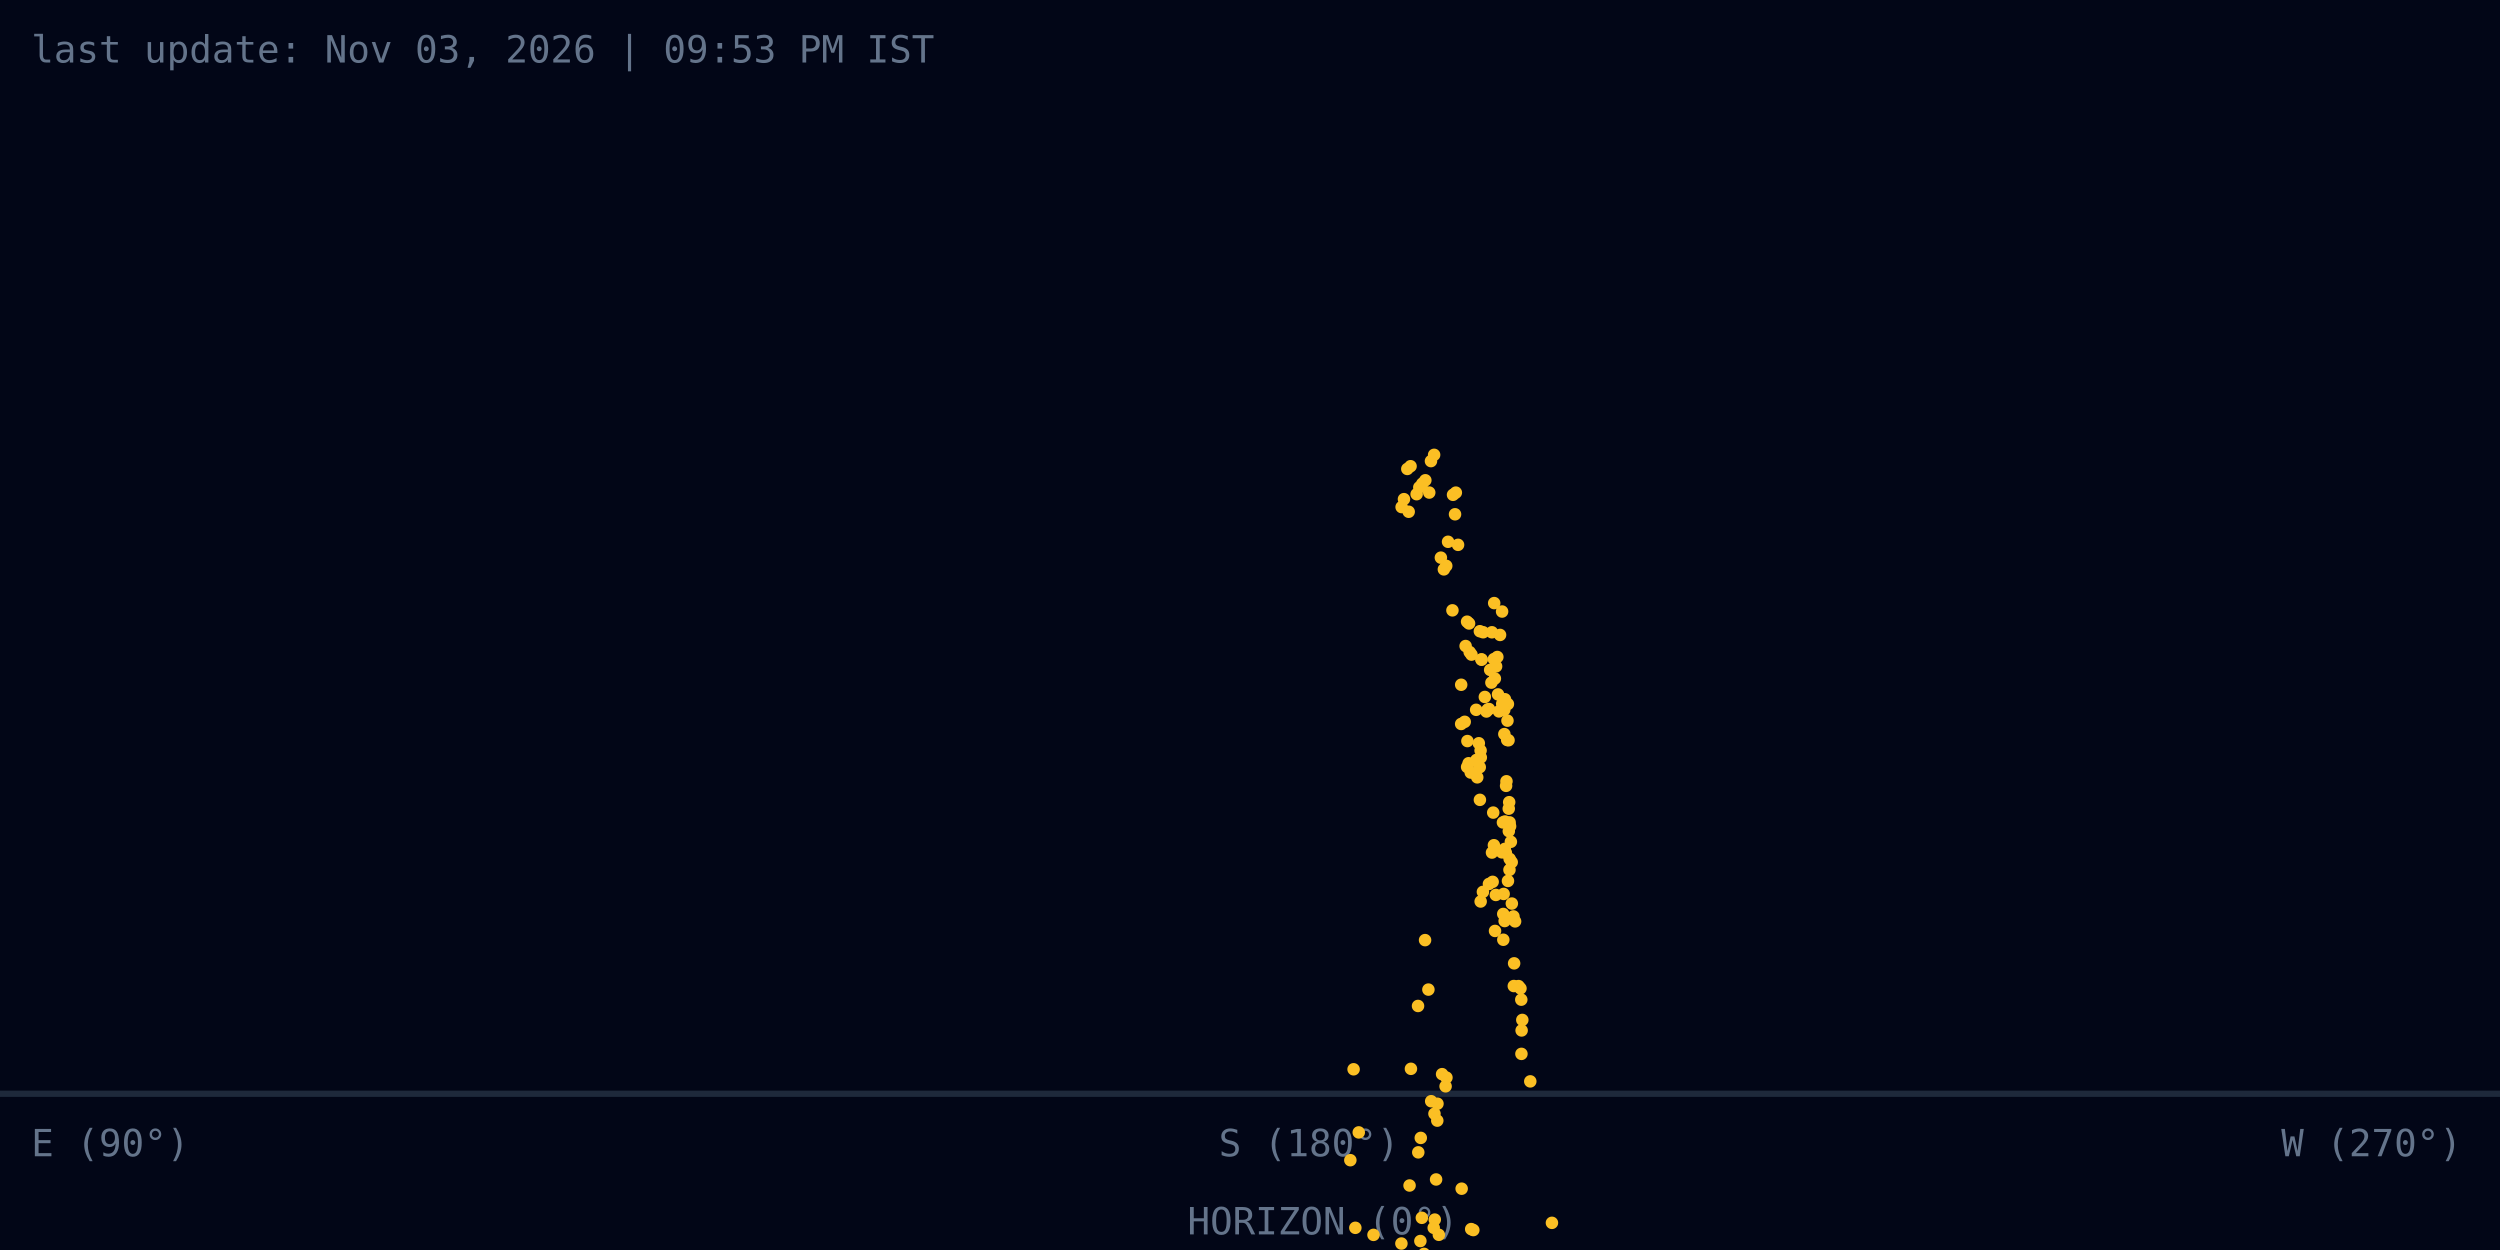
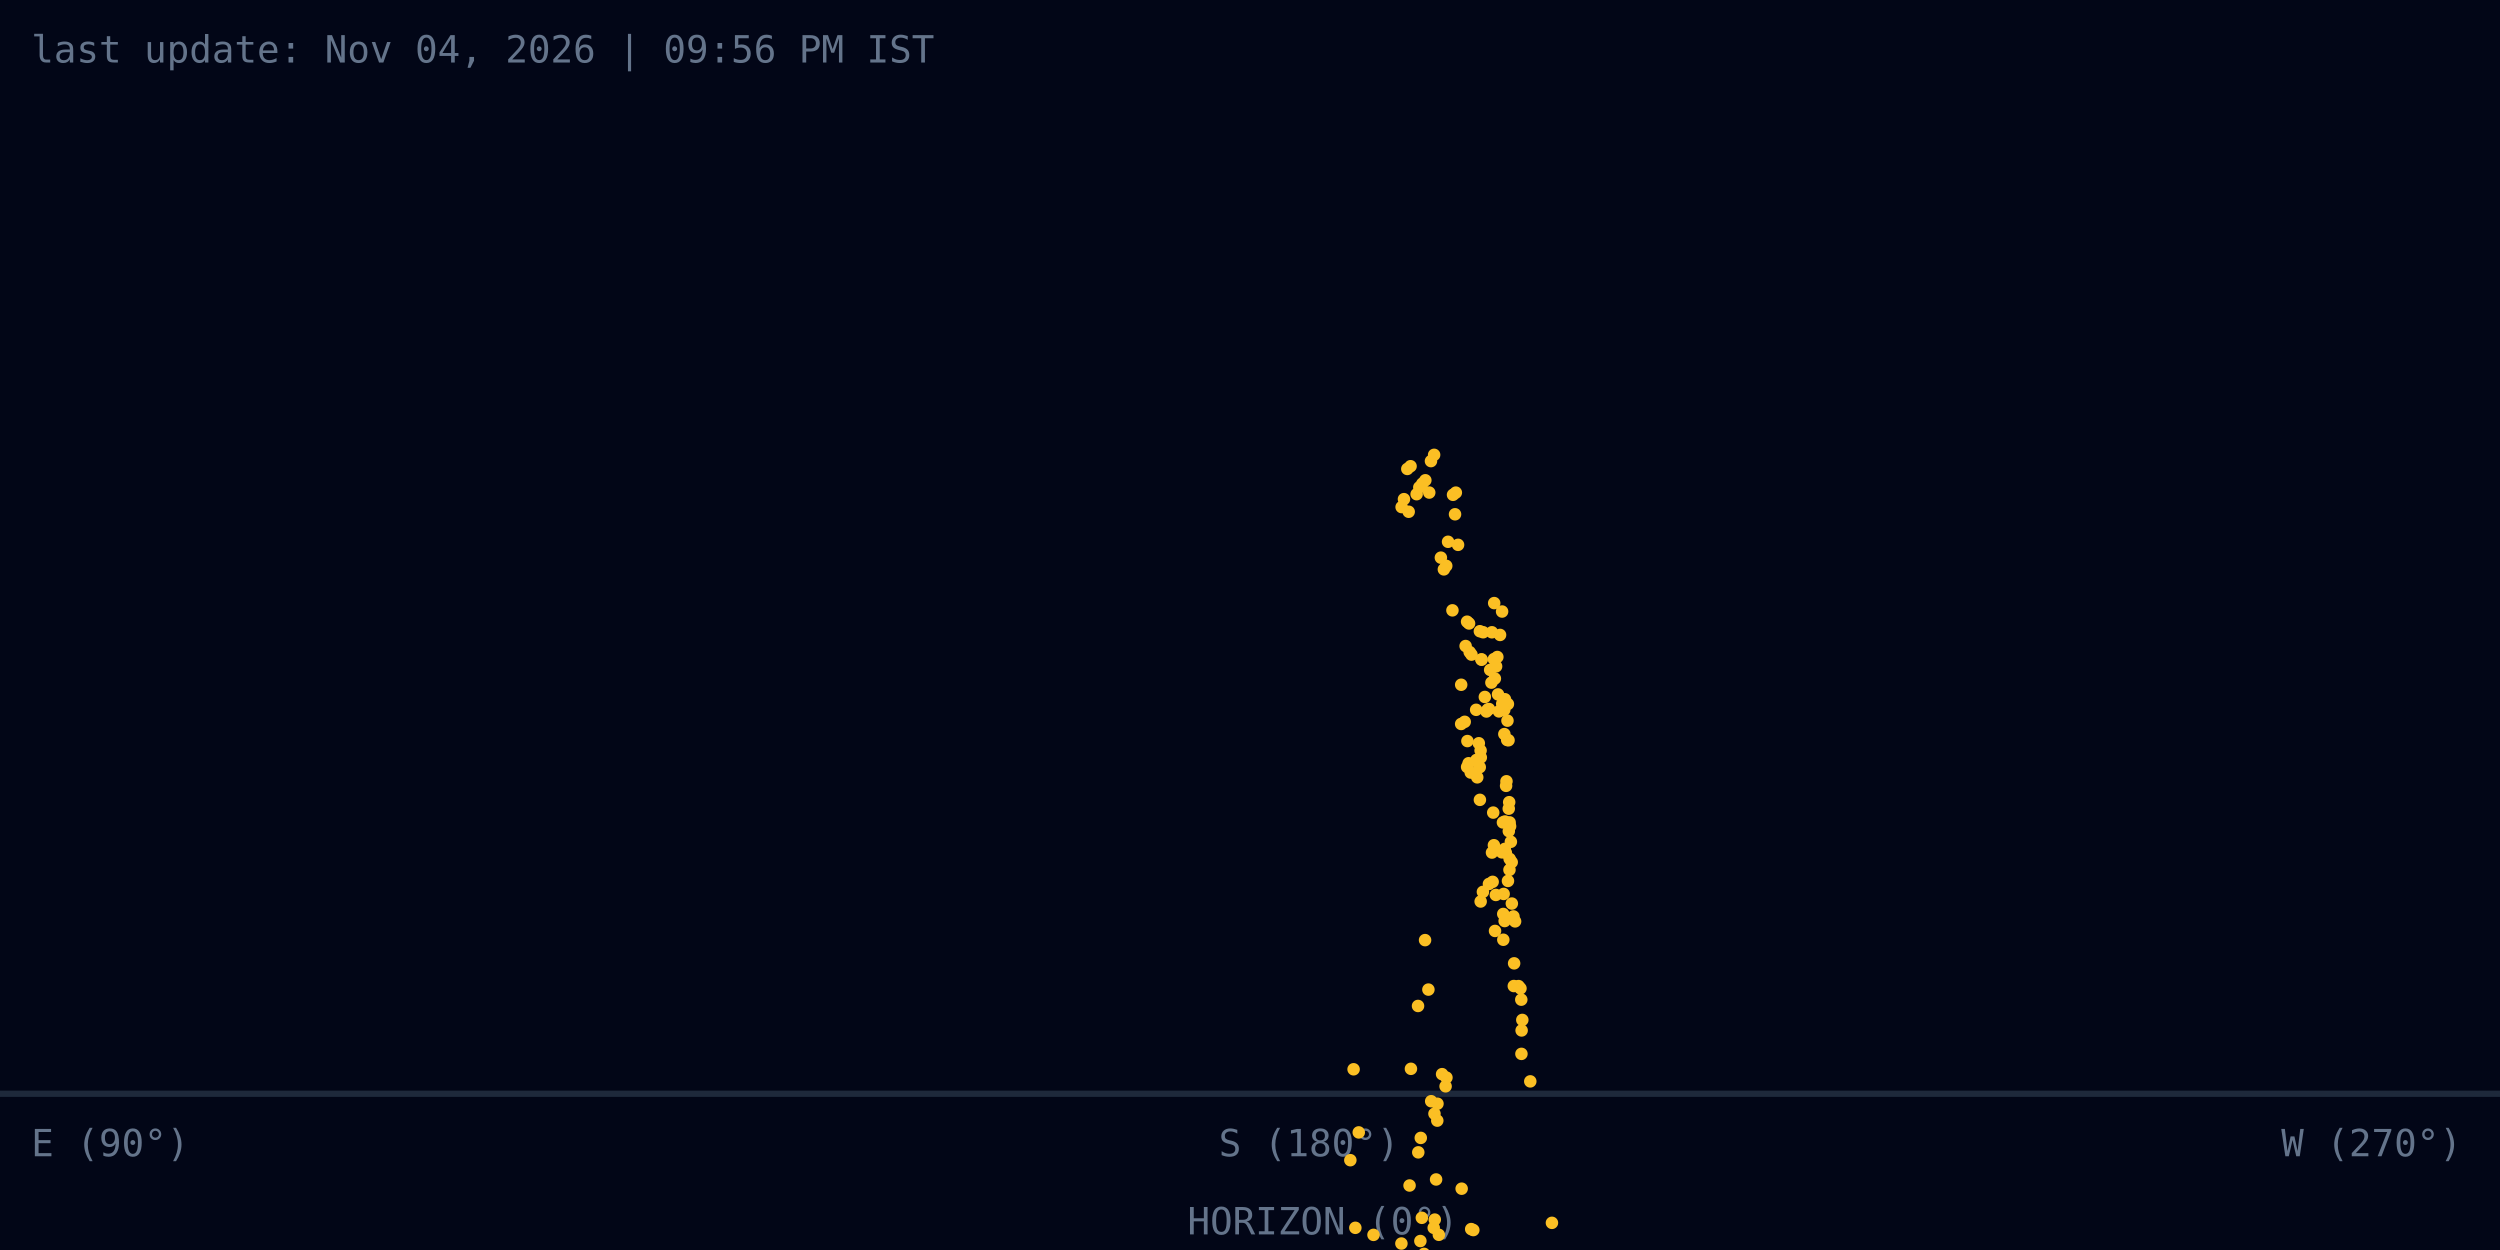
<svg xmlns="http://www.w3.org/2000/svg" width="800" height="400" viewBox="0 0 800 400">
  <rect width="800" height="400" fill="#020617" />
-   <text id="last-update" x="10" y="20" fill="#64748b" font-family="monospace">last update: Nov 03, 2026 | 09:53 PM IST</text>
+   <text id="last-update" x="10" y="20" fill="#64748b" font-family="monospace">last update: Nov 04, 2026 | 09:56 PM IST</text>
  <line x1="0" y1="350" x2="800" y2="350" stroke="#1e293b" stroke-width="2" />
  <text x="380" y="395" fill="#64748b" font-size="12" font-family="monospace">HORIZON (0°)</text>
  <text x="730" y="370" fill="#64748b" font-size="12" font-family="monospace">W (270°)</text>
  <text x="390" y="370" fill="#64748b" font-size="12" font-family="monospace">S (180°)</text>
  <text x="10" y="370" fill="#64748b" font-size="12" font-family="monospace">E (90°)</text>
  <g id="analemma-points">
    <circle cx=" 465.61" cy=" 164.57" r="2" fill="#fbbf24">
 </circle>
    <circle cx=" 467.57" cy=" 231.67" r="2" fill="#fbbf24">
 </circle>
    <circle cx=" 467.58" cy=" 219.12" r="2" fill="#fbbf24">
 </circle>
    <circle cx=" 468.71" cy=" 230.98" r="2" fill="#fbbf24">
 </circle>
    <circle cx=" 469.57" cy=" 237.14" r="2" fill="#fbbf24">
 </circle>
    <circle cx=" 469.00" cy=" 206.73" r="2" fill="#fbbf24">
 </circle>
    <circle cx=" 469.47" cy=" 198.94" r="2" fill="#fbbf24">
 </circle>
    <circle cx=" 470.10" cy=" 199.51" r="2" fill="#fbbf24">
 </circle>
    <circle cx=" 474.53" cy=" 285.41" r="2" fill="#fbbf24">
 </circle>
    <circle cx=" 472.47" cy=" 243.18" r="2" fill="#fbbf24">
 </circle>
    <circle cx=" 473.57" cy=" 255.95" r="2" fill="#fbbf24">
 </circle>
    <circle cx=" 473.22" cy=" 237.84" r="2" fill="#fbbf24">
 </circle>
    <circle cx=" 473.79" cy=" 240.17" r="2" fill="#fbbf24">
 </circle>
    <circle cx=" 473.56" cy=" 201.99" r="2" fill="#fbbf24">
 </circle>
    <circle cx=" 474.09" cy=" 210.99" r="2" fill="#fbbf24">
 </circle>
    <circle cx=" 478.41" cy=" 297.90" r="2" fill="#fbbf24">
 </circle>
    <circle cx=" 477.65" cy=" 282.19" r="2" fill="#fbbf24">
 </circle>
    <circle cx=" 477.44" cy=" 272.82" r="2" fill="#fbbf24">
 </circle>
    <circle cx=" 478.67" cy=" 286.38" r="2" fill="#fbbf24">
 </circle>
    <circle cx=" 478.05" cy=" 270.47" r="2" fill="#fbbf24">
 </circle>
    <circle cx=" 476.85" cy=" 214.37" r="2" fill="#fbbf24">
 </circle>
    <circle cx=" 477.25" cy=" 218.44" r="2" fill="#fbbf24">
 </circle>
    <circle cx=" 481.06" cy=" 300.72" r="2" fill="#fbbf24">
 </circle>
    <circle cx=" 481.04" cy=" 292.47" r="2" fill="#fbbf24">
 </circle>
    <circle cx=" 481.49" cy=" 294.73" r="2" fill="#fbbf24">
 </circle>
    <circle cx=" 481.17" cy=" 286.06" r="2" fill="#fbbf24">
 </circle>
    <circle cx=" 479.37" cy=" 222.21" r="2" fill="#fbbf24">
 </circle>
    <circle cx=" 479.67" cy=" 227.65" r="2" fill="#fbbf24">
 </circle>
    <circle cx=" 498.29" cy=" 411.31" r="2" fill="#fbbf24">
 </circle>
    <circle cx=" 498.34" cy=" 411.53" r="2" fill="#fbbf24">
 </circle>
    <circle cx=" 484.42" cy=" 315.53" r="2" fill="#fbbf24">
 </circle>
    <circle cx=" 486.86" cy=" 337.24" r="2" fill="#fbbf24">
 </circle>
    <circle cx=" 481.87" cy=" 272.88" r="2" fill="#fbbf24">
 </circle>
    <circle cx=" 482.55" cy=" 281.90" r="2" fill="#fbbf24">
 </circle>
    <circle cx=" 481.19" cy=" 226.61" r="2" fill="#fbbf24">
 </circle>
    <circle cx=" 481.39" cy=" 234.91" r="2" fill="#fbbf24">
 </circle>
    <circle cx=" 486.92" cy=" 329.74" r="2" fill="#fbbf24">
 </circle>
    <circle cx=" 483.03" cy=" 278.36" r="2" fill="#fbbf24">
 </circle>
    <circle cx=" 483.79" cy=" 289.14" r="2" fill="#fbbf24">
 </circle>
    <circle cx=" 485.93" cy=" 315.55" r="2" fill="#fbbf24">
 </circle>
    <circle cx=" 484.30" cy=" 293.26" r="2" fill="#fbbf24">
 </circle>
    <circle cx=" 482.30" cy=" 236.80" r="2" fill="#fbbf24">
 </circle>
    <circle cx=" 482.80" cy=" 258.78" r="2" fill="#fbbf24">
 </circle>
    <circle cx=" 501.22" cy=" 413.90" r="2" fill="#fbbf24">
 </circle>
    <circle cx=" 489.69" cy=" 346.04" r="2" fill="#fbbf24">
 </circle>
    <circle cx=" 486.81" cy=" 319.89" r="2" fill="#fbbf24">
 </circle>
    <circle cx=" 484.83" cy=" 294.84" r="2" fill="#fbbf24">
 </circle>
    <circle cx=" 486.55" cy=" 316.29" r="2" fill="#fbbf24">
 </circle>
    <circle cx=" 482.73" cy=" 236.88" r="2" fill="#fbbf24">
 </circle>
    <circle cx=" 483.48" cy=" 269.37" r="2" fill="#fbbf24">
 </circle>
    <circle cx=" 496.62" cy=" 391.31" r="2" fill="#fbbf24">
 </circle>
    <circle cx=" 483.75" cy=" 275.90" r="2" fill="#fbbf24">
 </circle>
    <circle cx=" 483.23" cy=" 264.40" r="2" fill="#fbbf24">
 </circle>
    <circle cx=" 482.94" cy=" 256.70" r="2" fill="#fbbf24">
 </circle>
    <circle cx=" 483.08" cy=" 263.17" r="2" fill="#fbbf24">
 </circle>
    <circle cx=" 482.53" cy=" 225.29" r="2" fill="#fbbf24">
 </circle>
    <circle cx=" 482.39" cy=" 230.61" r="2" fill="#fbbf24">
 </circle>
    <circle cx=" 487.14" cy=" 326.38" r="2" fill="#fbbf24">
 </circle>
    <circle cx=" 482.82" cy=" 265.96" r="2" fill="#fbbf24">
 </circle>
    <circle cx=" 483.09" cy=" 274.84" r="2" fill="#fbbf24">
 </circle>
    <circle cx=" 482.07" cy=" 250.01" r="2" fill="#fbbf24">
 </circle>
    <circle cx=" 481.95" cy=" 251.47" r="2" fill="#fbbf24">
 </circle>
    <circle cx=" 481.58" cy=" 223.76" r="2" fill="#fbbf24">
 </circle>
    <circle cx=" 481.36" cy=" 227.15" r="2" fill="#fbbf24">
 </circle>
    <circle cx=" 484.52" cy=" 308.27" r="2" fill="#fbbf24">
 </circle>
    <circle cx=" 481.59" cy=" 262.88" r="2" fill="#fbbf24">
 </circle>
    <circle cx=" 480.71" cy=" 225.23" r="2" fill="#fbbf24">
 </circle>
    <circle cx=" 481.54" cy=" 271.65" r="2" fill="#fbbf24">
 </circle>
    <circle cx=" 480.94" cy=" 263.18" r="2" fill="#fbbf24">
 </circle>
    <circle cx=" 480.67" cy=" 195.69" r="2" fill="#fbbf24">
 </circle>
    <circle cx=" 480.02" cy=" 203.18" r="2" fill="#fbbf24">
 </circle>
    <circle cx=" 480.62" cy=" 272.75" r="2" fill="#fbbf24">
 </circle>
    <circle cx=" 479.15" cy=" 210.24" r="2" fill="#fbbf24">
 </circle>
    <circle cx=" 478.75" cy=" 213.23" r="2" fill="#fbbf24">
 </circle>
    <circle cx=" 478.36" cy=" 217.14" r="2" fill="#fbbf24">
 </circle>
    <circle cx=" 478.05" cy=" 210.91" r="2" fill="#fbbf24">
 </circle>
    <circle cx=" 478.14" cy=" 192.99" r="2" fill="#fbbf24">
 </circle>
    <circle cx=" 477.41" cy=" 202.33" r="2" fill="#fbbf24">
 </circle>
    <circle cx=" 477.83" cy=" 260.03" r="2" fill="#fbbf24">
 </circle>
    <circle cx=" 476.48" cy=" 226.89" r="2" fill="#fbbf24">
 </circle>
    <circle cx=" 476.07" cy=" 227.06" r="2" fill="#fbbf24">
 </circle>
    <circle cx=" 475.66" cy=" 227.68" r="2" fill="#fbbf24">
 </circle>
    <circle cx=" 475.15" cy=" 223.03" r="2" fill="#fbbf24">
 </circle>
    <circle cx=" 474.61" cy=" 202.32" r="2" fill="#fbbf24">
 </circle>
    <circle cx=" 474.09" cy=" 211.11" r="2" fill="#fbbf24">
 </circle>
    <circle cx=" 476.46" cy=" 282.87" r="2" fill="#fbbf24">
 </circle>
    <circle cx=" 473.86" cy=" 242.39" r="2" fill="#fbbf24">
 </circle>
    <circle cx=" 473.52" cy=" 245.50" r="2" fill="#fbbf24">
 </circle>
    <circle cx=" 472.37" cy=" 227.14" r="2" fill="#fbbf24">
 </circle>
    <circle cx=" 472.72" cy=" 248.75" r="2" fill="#fbbf24">
 </circle>
    <circle cx=" 470.88" cy=" 209.48" r="2" fill="#fbbf24">
 </circle>
    <circle cx=" 470.29" cy=" 208.66" r="2" fill="#fbbf24">
 </circle>
    <circle cx=" 473.81" cy=" 288.48" r="2" fill="#fbbf24">
 </circle>
    <circle cx=" 470.64" cy=" 247.22" r="2" fill="#fbbf24">
 </circle>
    <circle cx=" 469.96" cy=" 244.24" r="2" fill="#fbbf24">
 </circle>
    <circle cx=" 469.48" cy=" 245.43" r="2" fill="#fbbf24">
 </circle>
    <circle cx=" 466.58" cy=" 174.35" r="2" fill="#fbbf24">
 </circle>
    <circle cx=" 465.87" cy=" 157.64" r="2" fill="#fbbf24">
 </circle>
    <circle cx=" 464.97" cy=" 158.34" r="2" fill="#fbbf24">
 </circle>
    <circle cx=" 464.78" cy=" 195.31" r="2" fill="#fbbf24">
 </circle>
    <circle cx=" 463.38" cy=" 173.37" r="2" fill="#fbbf24">
 </circle>
    <circle cx=" 462.80" cy=" 181.08" r="2" fill="#fbbf24">
 </circle>
    <circle cx=" 462.04" cy=" 182.20" r="2" fill="#fbbf24">
 </circle>
    <circle cx=" 461.08" cy=" 178.45" r="2" fill="#fbbf24">
 </circle>
    <circle cx=" 458.92" cy=" 145.55" r="2" fill="#fbbf24">
 </circle>
    <circle cx=" 457.91" cy=" 147.55" r="2" fill="#fbbf24">
 </circle>
    <circle cx=" 457.36" cy=" 157.62" r="2" fill="#fbbf24">
 </circle>
    <circle cx=" 456.11" cy=" 153.69" r="2" fill="#fbbf24">
 </circle>
    <circle cx=" 455.13" cy=" 154.77" r="2" fill="#fbbf24">
 </circle>
    <circle cx=" 454.18" cy=" 155.94" r="2" fill="#fbbf24">
 </circle>
    <circle cx=" 453.32" cy=" 158.14" r="2" fill="#fbbf24">
 </circle>
    <circle cx=" 451.38" cy=" 149.19" r="2" fill="#fbbf24">
 </circle>
    <circle cx=" 450.34" cy=" 150.06" r="2" fill="#fbbf24">
 </circle>
    <circle cx=" 450.78" cy=" 163.76" r="2" fill="#fbbf24">
 </circle>
    <circle cx=" 449.27" cy=" 159.73" r="2" fill="#fbbf24">
 </circle>
    <circle cx=" 448.52" cy=" 162.26" r="2" fill="#fbbf24">
 </circle>
    <circle cx=" 20.26" cy=" 571.97" r="2" fill="#fbbf24">
 </circle>
    <circle cx=" 74.33" cy=" 546.37" r="2" fill="#fbbf24">
 </circle>
    <circle cx=" 471.46" cy=" 393.62" r="2" fill="#fbbf24">
 </circle>
    <circle cx=" 470.78" cy=" 393.31" r="2" fill="#fbbf24">
 </circle>
    <circle cx=" 495.37" cy=" 503.27" r="2" fill="#fbbf24">
 </circle>
    <circle cx=" 467.73" cy=" 380.38" r="2" fill="#fbbf24">
 </circle>
    <circle cx=" 462.86" cy=" 344.83" r="2" fill="#fbbf24">
 </circle>
    <circle cx=" 462.59" cy=" 347.62" r="2" fill="#fbbf24">
 </circle>
    <circle cx=" 461.47" cy=" 343.73" r="2" fill="#fbbf24">
 </circle>
    <circle cx=" 456.02" cy=" 300.84" r="2" fill="#fbbf24">
 </circle>
    <circle cx=" 457.09" cy=" 316.67" r="2" fill="#fbbf24">
 </circle>
    <circle cx=" 469.47" cy=" 420.03" r="2" fill="#fbbf24">
 </circle>
    <circle cx=" 459.99" cy=" 353.19" r="2" fill="#fbbf24">
 </circle>
    <circle cx=" 459.93" cy=" 358.60" r="2" fill="#fbbf24">
 </circle>
    <circle cx=" 459.03" cy=" 356.39" r="2" fill="#fbbf24">
 </circle>
    <circle cx=" 457.98" cy=" 352.39" r="2" fill="#fbbf24">
 </circle>
    <circle cx=" 453.77" cy=" 321.91" r="2" fill="#fbbf24">
 </circle>
    <circle cx=" 459.55" cy=" 377.43" r="2" fill="#fbbf24">
 </circle>
    <circle cx=" 471.53" cy=" 461.85" r="2" fill="#fbbf24">
 </circle>
    <circle cx=" 460.43" cy=" 395.14" r="2" fill="#fbbf24">
 </circle>
    <circle cx=" 459.13" cy=" 390.27" r="2" fill="#fbbf24">
 </circle>
    <circle cx=" 458.79" cy=" 392.90" r="2" fill="#fbbf24">
 </circle>
    <circle cx=" 454.65" cy=" 364.13" r="2" fill="#fbbf24">
 </circle>
    <circle cx=" 451.50" cy=" 342.02" r="2" fill="#fbbf24">
 </circle>
    <circle cx=" 453.85" cy=" 368.75" r="2" fill="#fbbf24">
 </circle>
    <circle cx=" 467.51" cy=" 471.07" r="2" fill="#fbbf24">
 </circle>
    <circle cx=" 454.99" cy=" 389.70" r="2" fill="#fbbf24">
 </circle>
    <circle cx=" 455.71" cy=" 401.24" r="2" fill="#fbbf24">
 </circle>
    <circle cx=" 454.52" cy=" 397.13" r="2" fill="#fbbf24">
 </circle>
    <circle cx=" 455.98" cy=" 414.56" r="2" fill="#fbbf24">
 </circle>
    <circle cx=" 451.06" cy=" 379.36" r="2" fill="#fbbf24">
 </circle>
    <circle cx=" 455.70" cy=" 423.59" r="2" fill="#fbbf24">
 </circle>
    <circle cx=" 482.79" cy=" 553.38" r="2" fill="#fbbf24">
 </circle>
    <circle cx=" 459.54" cy=" 468.02" r="2" fill="#fbbf24">
 </circle>
    <circle cx=" 462.80" cy=" 493.17" r="2" fill="#fbbf24">
 </circle>
    <circle cx=" 456.72" cy=" 459.61" r="2" fill="#fbbf24">
 </circle>
    <circle cx=" 448.45" cy=" 397.93" r="2" fill="#fbbf24">
 </circle>
    <circle cx=" 451.44" cy=" 429.90" r="2" fill="#fbbf24">
 </circle>
    <circle cx=" 483.33" cy=" 577.31" r="2" fill="#fbbf24">
 </circle>
    <circle cx=" 457.19" cy=" 485.98" r="2" fill="#fbbf24">
 </circle>
    <circle cx=" 458.77" cy=" 501.95" r="2" fill="#fbbf24">
 </circle>
    <circle cx=" 458.66" cy=" 507.06" r="2" fill="#fbbf24">
 </circle>
    <circle cx=" 455.29" cy=" 490.82" r="2" fill="#fbbf24">
 </circle>
    <circle cx=" 449.40" cy=" 450.08" r="2" fill="#fbbf24">
 </circle>
    <circle cx=" 451.11" cy=" 471.34" r="2" fill="#fbbf24">
 </circle>
    <circle cx=" 507.92" cy=" 618.72" r="2" fill="#fbbf24">
 </circle>
    <circle cx=" 457.53" cy=" 530.58" r="2" fill="#fbbf24">
 </circle>
    <circle cx=" 443.32" cy=" 419.49" r="2" fill="#fbbf24">
 </circle>
    <circle cx=" 441.09" cy=" 404.11" r="2" fill="#fbbf24">
 </circle>
    <circle cx=" 439.52" cy=" 395.16" r="2" fill="#fbbf24">
 </circle>
    <circle cx=" 433.15" cy=" 342.17" r="2" fill="#fbbf24">
 </circle>
    <circle cx=" 434.80" cy=" 362.37" r="2" fill="#fbbf24">
 </circle>
    <circle cx=" 449.04" cy=" 512.18" r="2" fill="#fbbf24">
 </circle>
    <circle cx=" 438.74" cy=" 413.08" r="2" fill="#fbbf24">
 </circle>
    <circle cx=" 439.37" cy=" 426.64" r="2" fill="#fbbf24">
 </circle>
    <circle cx=" 438.60" cy=" 425.35" r="2" fill="#fbbf24">
 </circle>
    <circle cx=" 436.66" cy=" 411.17" r="2" fill="#fbbf24">
 </circle>
    <circle cx=" 432.11" cy=" 371.26" r="2" fill="#fbbf24">
 </circle>
    <circle cx=" 433.71" cy=" 392.90" r="2" fill="#fbbf24">
 </circle>
    <circle cx=" 441.39" cy=" 492.84" r="2" fill="#fbbf24">
 </circle>
    <circle cx=" 438.62" cy=" 465.26" r="2" fill="#fbbf24">
 </circle>
    <circle cx=" 439.66" cy=" 489.97" r="2" fill="#fbbf24">
 </circle>
    <circle cx=" 439.18" cy=" 494.15" r="2" fill="#fbbf24">
 </circle>
    <circle cx=" 437.86" cy=" 484.86" r="2" fill="#fbbf24">
 </circle>
    <circle cx=" 435.61" cy=" 460.36" r="2" fill="#fbbf24">
 </circle>
    <circle cx=" 436.98" cy=" 494.93" r="2" fill="#fbbf24">
 </circle>
    <circle cx=" 244.95" cy=" 642.55" r="2" fill="#fbbf24">
 </circle>
    <circle cx=" 436.88" cy=" 545.23" r="2" fill="#fbbf24">
 </circle>
+     <circle cx=" 435.87" cy=" 548.03" r="2" fill="#fbbf24">
+  </circle>
  </g>
</svg>
